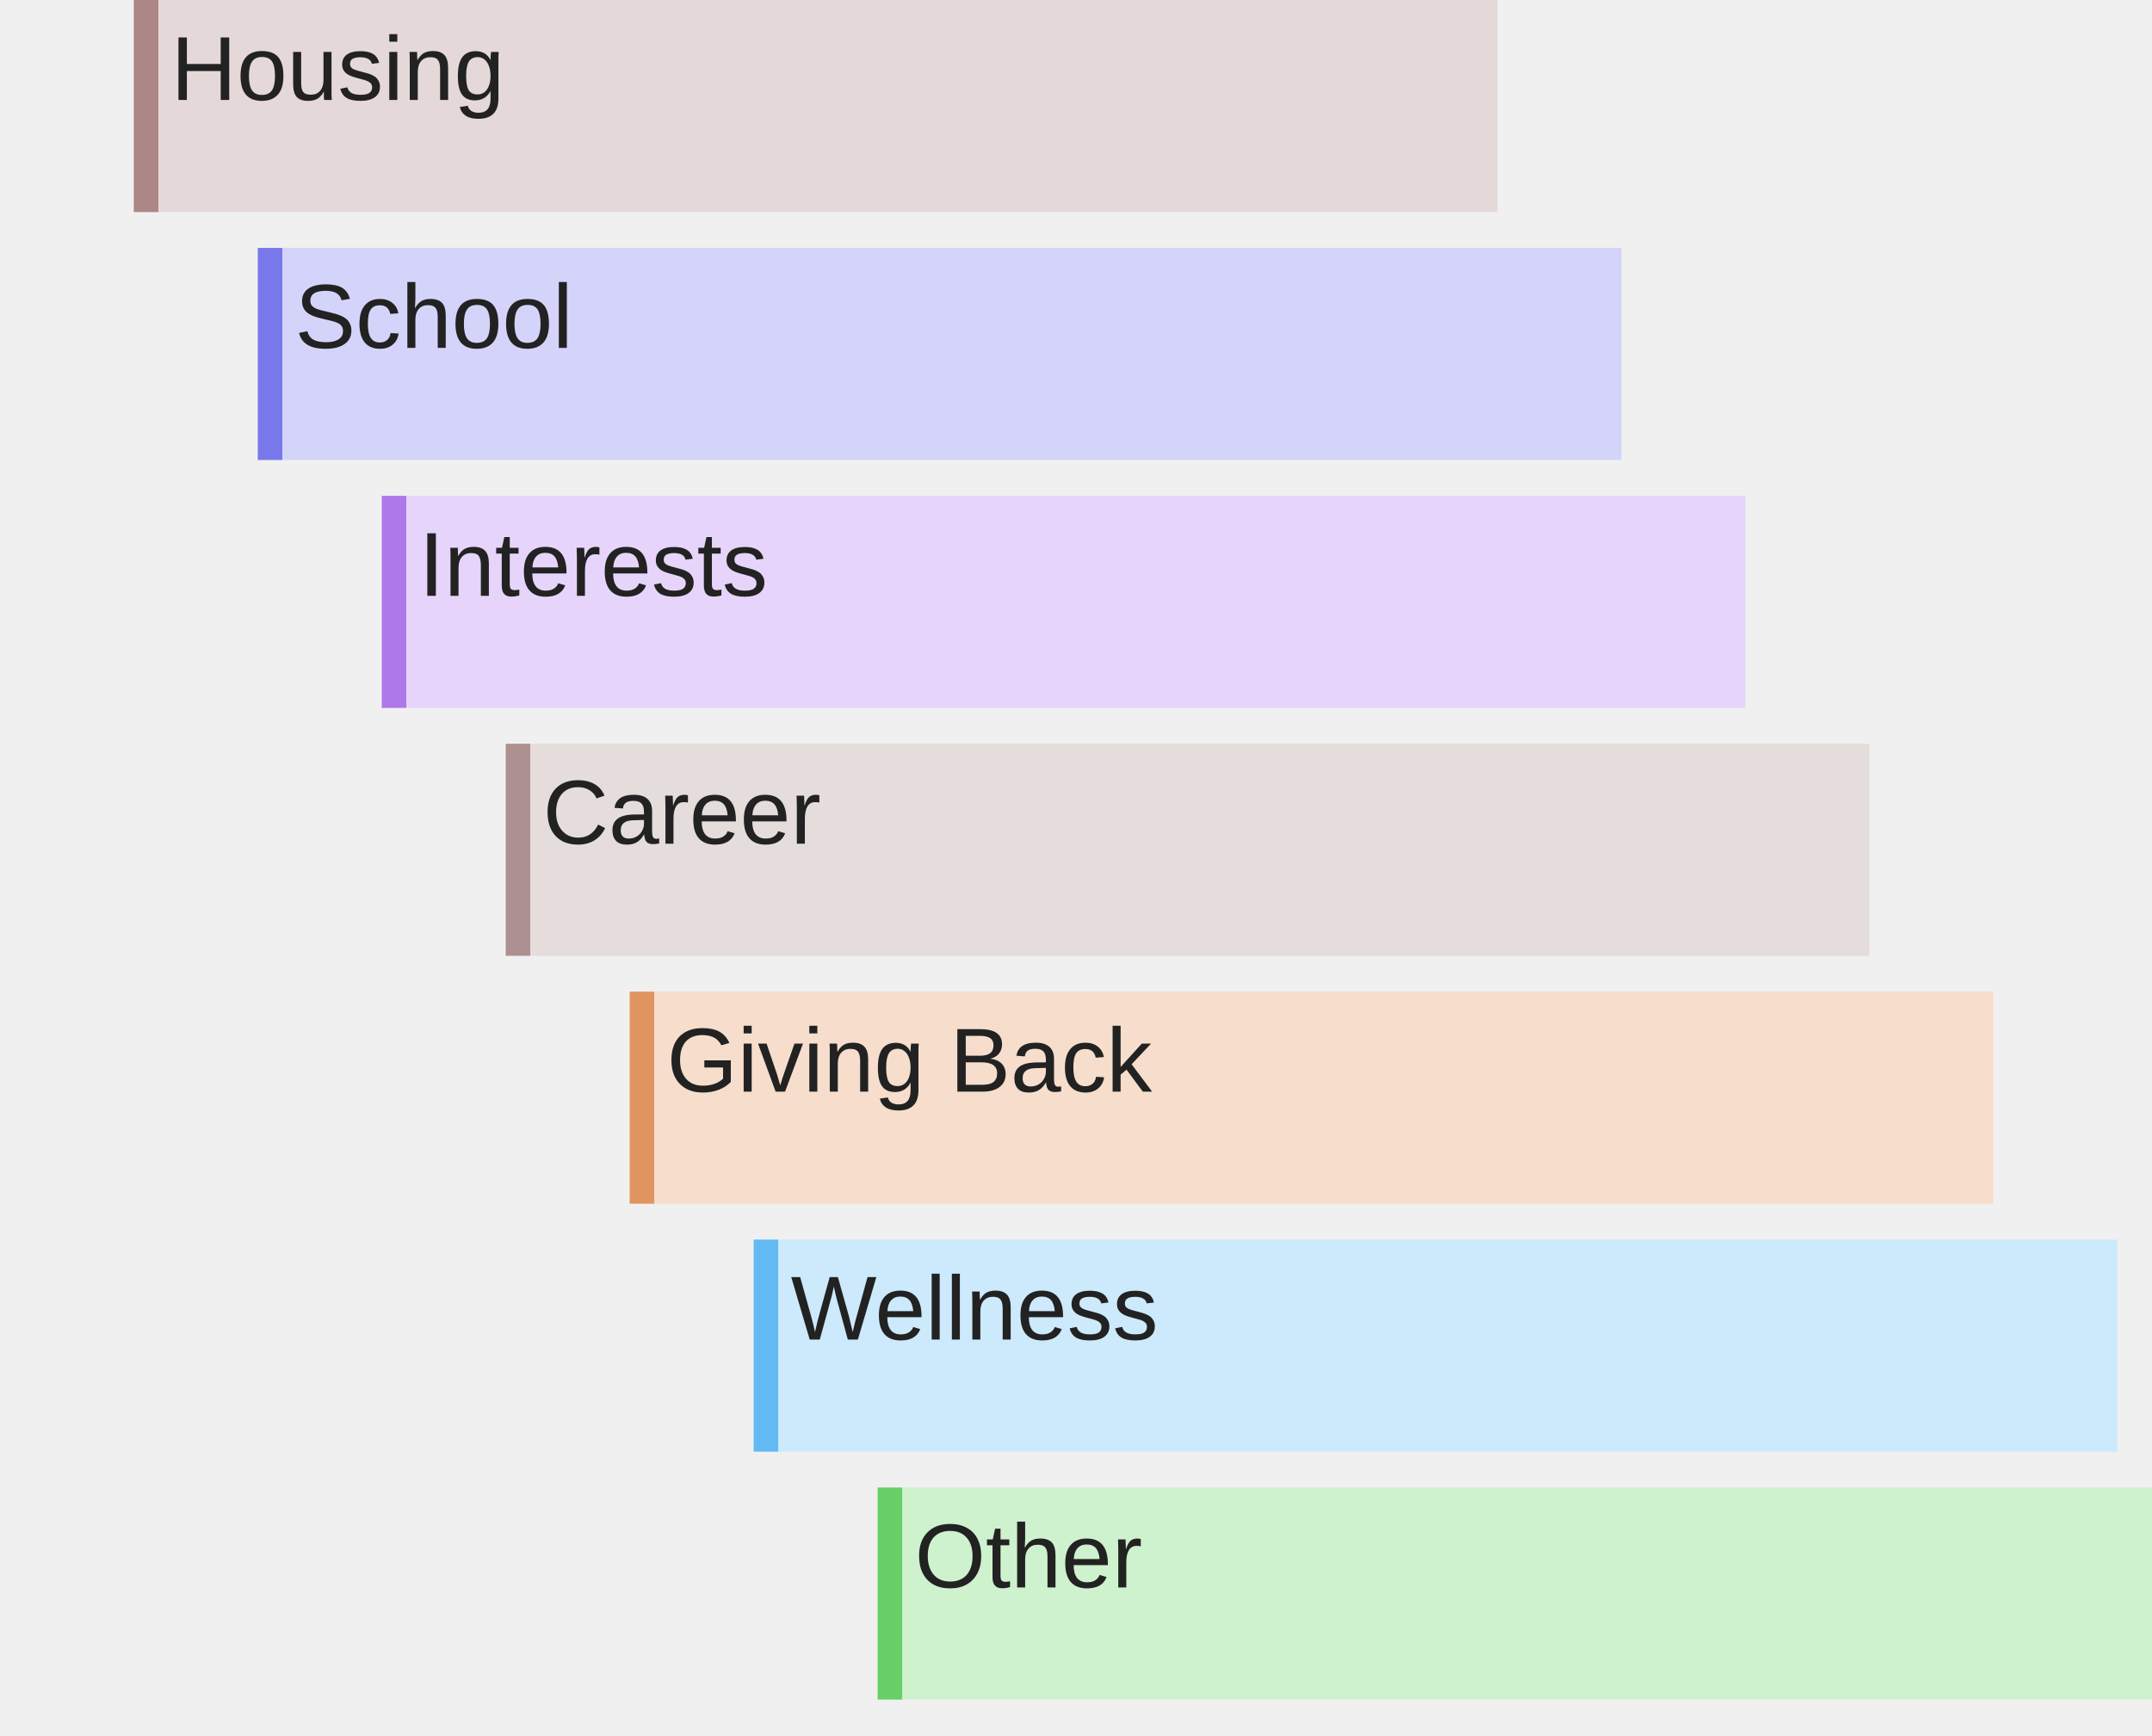
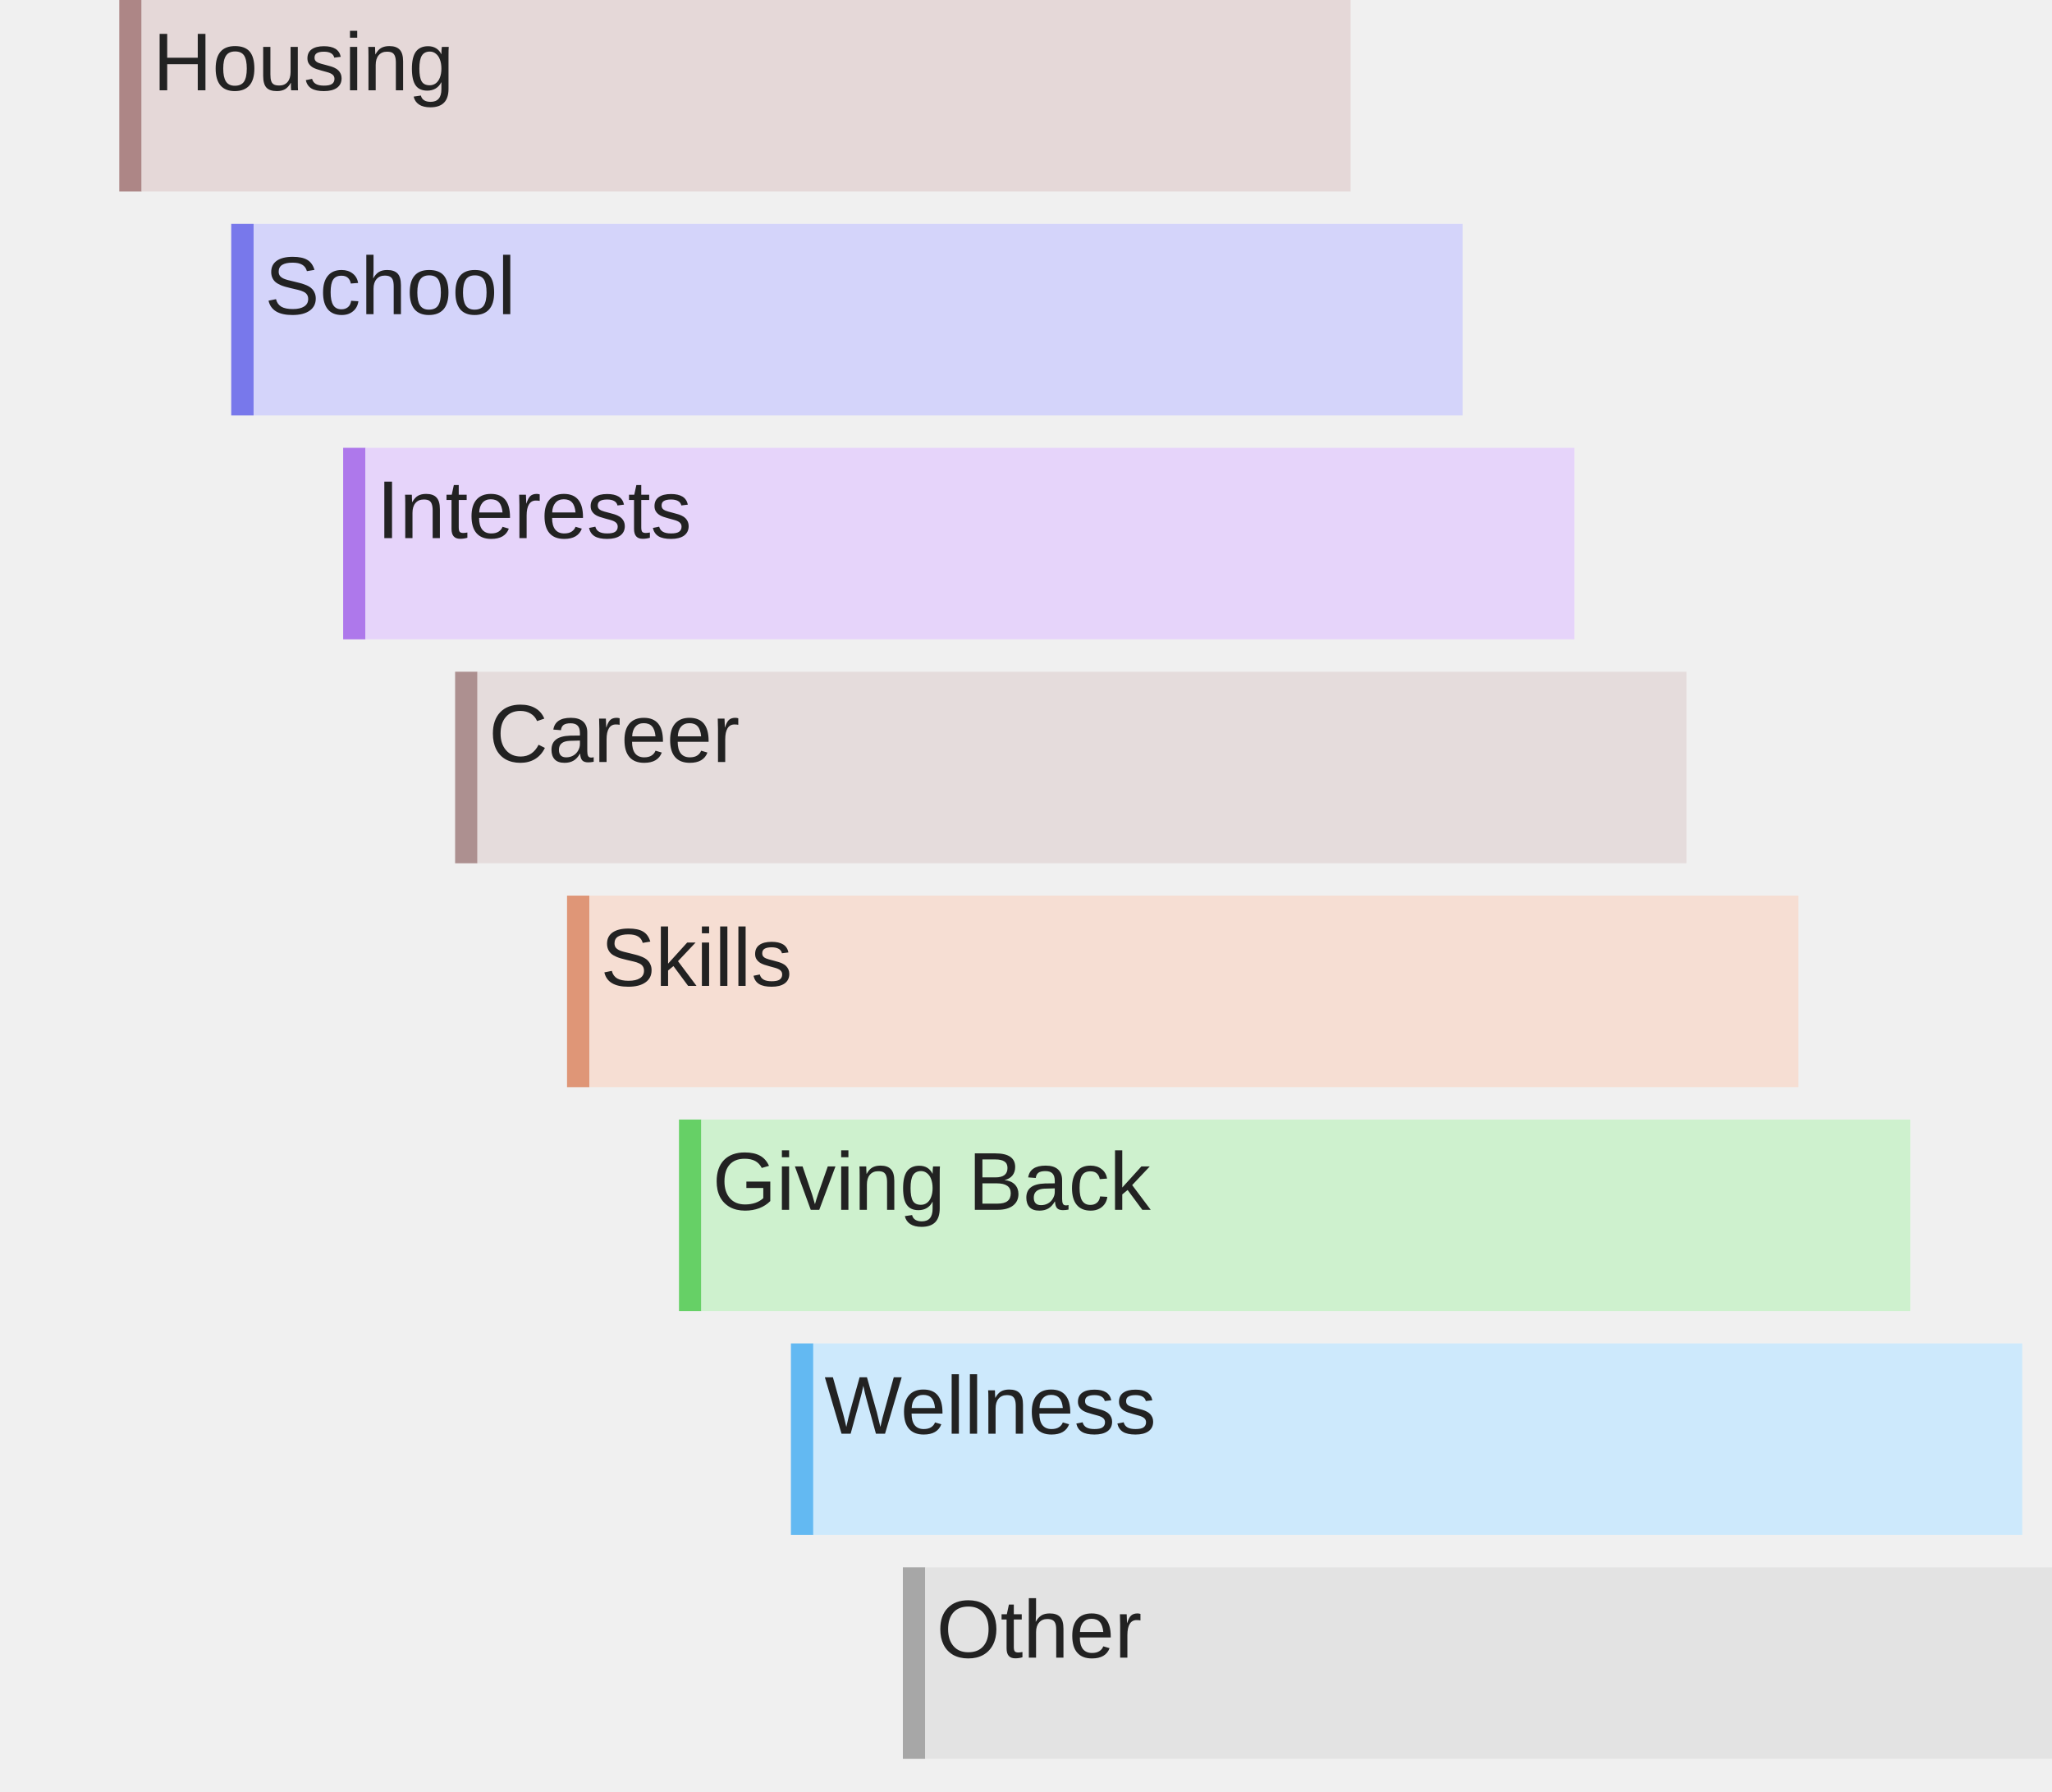
- <svg xmlns="http://www.w3.org/2000/svg" version="1.1" class="experience-types" font-family="SF-UI, Helvetica Neue, Arial, Helvetica, sans-serif" font-size="11px" height="210">
+ <svg xmlns="http://www.w3.org/2000/svg" version="1.1" class="experience-types" font-family="SF-UI, Helvetica Neue, Arial, Helvetica, sans-serif" font-size="11px" height="240">
  <g class="flag" transform="translate(15,0)">
    <line class="flag-pole" fill="#804040" stroke="#804040" y2="2.333em" stroke-opacity="0.6" stroke-width="3" />
    <rect class="opaque" x="1.5" height="2.333em" width="162" fill-opacity="1.0" fill="white" stroke-opacity="0.0" />
    <rect class="bg" x="1.5" fill="#804040" stroke="#804040" height="2.333em" width="162" fill-opacity="0.2" stroke-width="0" />
    <text class="flag-label" x="3" fill="#222" text-anchor="start" font-weight="500">
      <tspan dy="1.1em">Housing</tspan>
    </text>
  </g>
  <g class="flag" transform="translate(30,30)">
    <line class="flag-pole" fill="#2828E7" stroke="#2828E7" y2="2.333em" stroke-opacity="0.6" stroke-width="3" />
    <rect class="opaque" x="1.5" height="2.333em" width="162" fill-opacity="1.0" fill="white" stroke-opacity="0.0" />
    <rect class="bg" x="1.5" fill="#2828E7" stroke="#2828E7" height="2.333em" width="162" fill-opacity="0.2" stroke-width="0" />
    <text class="flag-label" x="3" fill="#222" text-anchor="start" font-weight="500">
      <tspan dy="1.1em">School</tspan>
    </text>
  </g>
  <g class="flag" transform="translate(45,60)">
    <line class="flag-pole" fill="#8328E7" stroke="#8328E7" y2="2.333em" stroke-opacity="0.6" stroke-width="3" />
    <rect class="opaque" x="1.5" height="2.333em" width="162" fill-opacity="1.0" fill="white" stroke-opacity="0.0" />
    <rect class="bg" x="1.5" fill="#8328E7" stroke="#8328E7" height="2.333em" width="162" fill-opacity="0.2" stroke-width="0" />
    <text class="flag-label" x="3" fill="#222" text-anchor="start" font-weight="500">
      <tspan dy="1.1em">Interests</tspan>
    </text>
  </g>
  <g class="flag" transform="translate(60,90)">
    <line class="flag-pole" fill="#805050" stroke="#805050" y2="2.333em" stroke-opacity="0.6" stroke-width="3" />
    <rect class="opaque" x="1.5" height="2.333em" width="162" fill-opacity="1.0" fill="white" stroke-opacity="0.0" />
    <rect class="bg" x="1.5" fill="#805050" stroke="#805050" height="2.333em" width="162" fill-opacity="0.2" stroke-width="0" />
    <text class="flag-label" x="3" fill="#222" text-anchor="start" font-weight="500">
      <tspan dy="1.1em">Career</tspan>
    </text>
  </g>
  <g class="flag" transform="translate(75,120)">
-     <line class="flag-pole" fill="#D55900" stroke="#D55900" y2="2.333em" stroke-opacity="0.6" stroke-width="3" />
+     <line class="flag-pole" fill="#D35B27" stroke="#D35B27" y2="2.333em" stroke-opacity="0.6" stroke-width="3" />
    <rect class="opaque" x="1.5" height="2.333em" width="162" fill-opacity="1.0" fill="white" stroke-opacity="0.0" />
-     <rect class="bg" x="1.5" fill="#D55900" stroke="#D55900" height="2.333em" width="162" fill-opacity="0.2" stroke-width="0" />
+     <rect class="bg" x="1.5" fill="#D35B27" stroke="#D35B27" height="2.333em" width="162" fill-opacity="0.2" stroke-width="0" />
+     <text class="flag-label" x="3" fill="#222" text-anchor="start" font-weight="500">
+       <tspan dy="1.1em">Skills</tspan>
+     </text>
+   </g>
+   <g class="flag" transform="translate(90,150)">
+     <line class="flag-pole" fill="#0BBB0B" stroke="#0BBB0B" y2="2.333em" stroke-opacity="0.6" stroke-width="3" />
+     <rect class="opaque" x="1.5" height="2.333em" width="162" fill-opacity="1.0" fill="white" stroke-opacity="0.0" />
+     <rect class="bg" x="1.5" fill="#0BBB0B" stroke="#0BBB0B" height="2.333em" width="162" fill-opacity="0.2" stroke-width="0" />
    <text class="flag-label" x="3" fill="#222" text-anchor="start" font-weight="500">
      <tspan dy="1.1em">Giving Back</tspan>
    </text>
  </g>
-   <g class="flag" transform="translate(90,150)">
+   <g class="flag" transform="translate(105,180)">
    <line class="flag-pole" fill="#0694F3" stroke="#0694F3" y2="2.333em" stroke-opacity="0.6" stroke-width="3" />
    <rect class="opaque" x="1.5" height="2.333em" width="162" fill-opacity="1.0" fill="white" stroke-opacity="0.0" />
    <rect class="bg" x="1.5" fill="#0694F3" stroke="#0694F3" height="2.333em" width="162" fill-opacity="0.2" stroke-width="0" />
    <text class="flag-label" x="3" fill="#222" text-anchor="start" font-weight="500">
      <tspan dy="1.1em">Wellness</tspan>
    </text>
  </g>
-   <g class="flag" transform="translate(105,180)">
-     <line class="flag-pole" fill="#0BBB0B" stroke="#0BBB0B" y2="2.333em" stroke-opacity="0.6" stroke-width="3" />
+   <g class="flag" transform="translate(120,210)">
+     <line class="flag-pole" fill="#777777" stroke="#777777" y2="2.333em" stroke-opacity="0.6" stroke-width="3" />
    <rect class="opaque" x="1.5" height="2.333em" width="162" fill-opacity="1.0" fill="white" stroke-opacity="0.0" />
-     <rect class="bg" x="1.5" fill="#0BBB0B" stroke="#0BBB0B" height="2.333em" width="162" fill-opacity="0.2" stroke-width="0" />
+     <rect class="bg" x="1.5" fill="#777777" stroke="#777777" height="2.333em" width="162" fill-opacity="0.2" stroke-width="0" />
    <text class="flag-label" x="3" fill="#222" text-anchor="start" font-weight="500">
      <tspan dy="1.1em">Other</tspan>
    </text>
  </g>
</svg>
